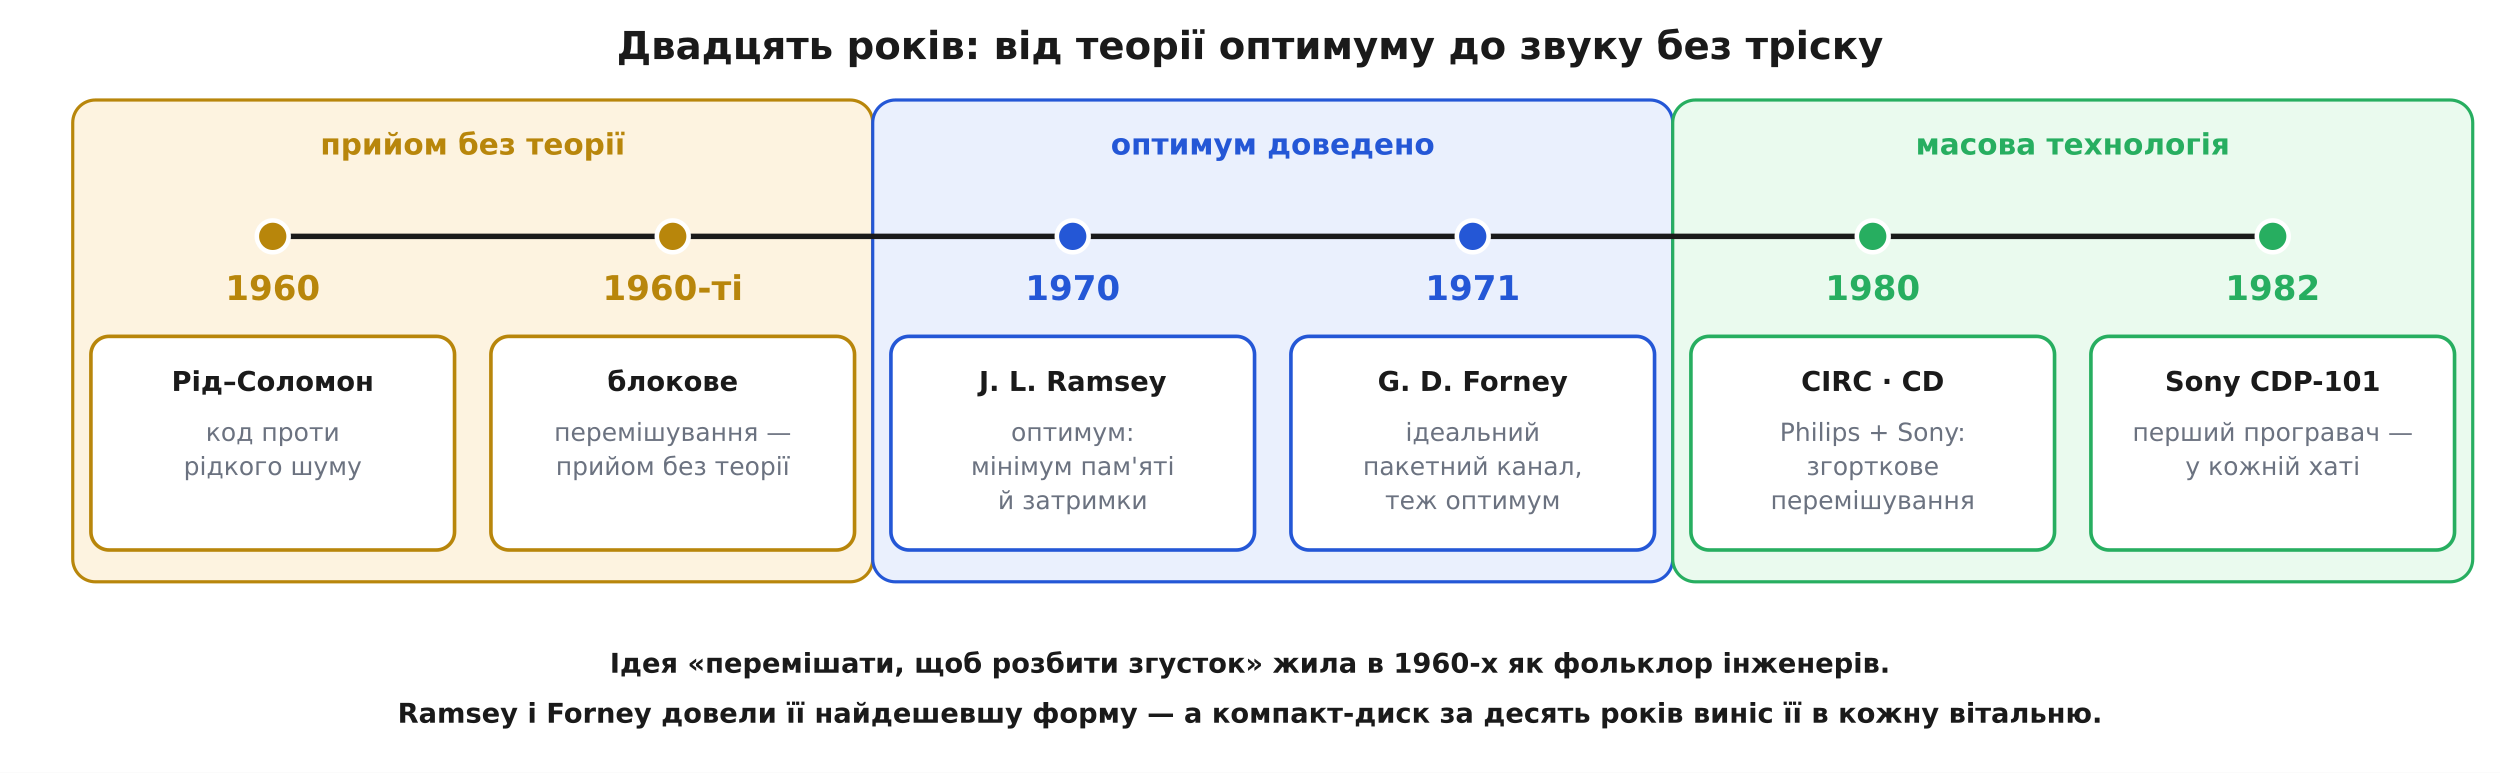
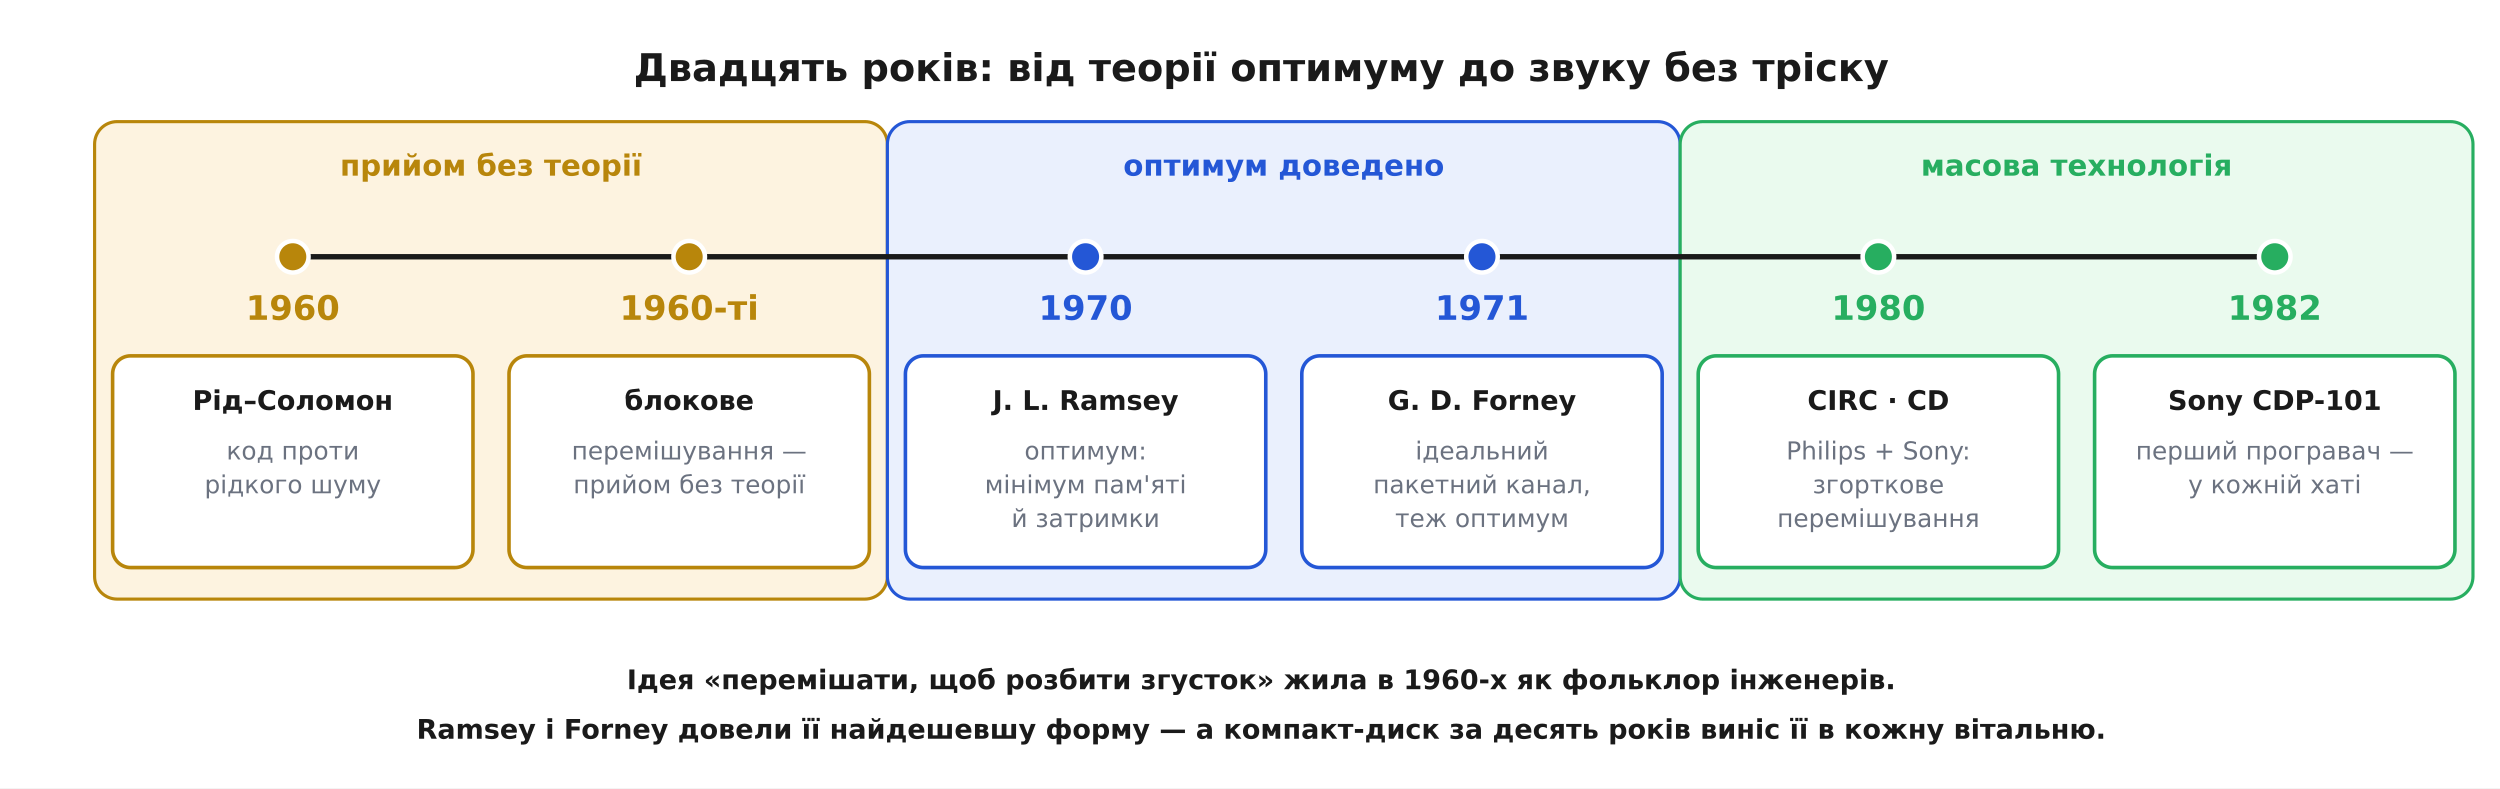
- <svg xmlns="http://www.w3.org/2000/svg" viewBox="0 0 1100 340" font-family="'Segoe UI', 'DejaVu Sans', Arial, sans-serif">
-   <rect width="1100" height="340" fill="#ffffff" />
+ <svg xmlns="http://www.w3.org/2000/svg" viewBox="-10 -10 1110 350" font-family="'Segoe UI', 'DejaVu Sans', Arial, sans-serif">
+   <rect x="-10" y="-10" width="1110" height="350" fill="#ffffff" />
  <defs>
    <marker id="arrow" viewBox="0 0 10 10" refX="9" refY="5" markerWidth="7" markerHeight="7" orient="auto-start-reverse">
      <path d="M0 0 L10 5 L0 10 z" fill="#333333" />
    </marker>
  </defs>
  <text x="550.0" y="26.0" font-family="'Segoe UI', 'DejaVu Sans', Arial, sans-serif" font-size="17" fill="#1a1a1a" text-anchor="middle" font-weight="700">Двадцять років: від теорії оптимуму до звуку без тріску</text>
  <rect x="32.0" y="44.0" width="352.0" height="212.0" rx="10" fill="#fdf3e0" stroke="#b8860b" stroke-width="1.4" />
  <text x="208.0" y="68.0" font-family="'Segoe UI', 'DejaVu Sans', Arial, sans-serif" font-size="13" fill="#b8860b" text-anchor="middle" font-weight="700">прийом без теорії</text>
  <rect x="384.0" y="44.0" width="352.0" height="212.0" rx="10" fill="#eaf0fd" stroke="#2457d6" stroke-width="1.4" />
  <text x="560.0" y="68.0" font-family="'Segoe UI', 'DejaVu Sans', Arial, sans-serif" font-size="13" fill="#2457d6" text-anchor="middle" font-weight="700">оптимум доведено</text>
  <rect x="736.0" y="44.0" width="352.0" height="212.0" rx="10" fill="#eafaee" stroke="#27ae60" stroke-width="1.4" />
  <text x="912.0" y="68.0" font-family="'Segoe UI', 'DejaVu Sans', Arial, sans-serif" font-size="13" fill="#27ae60" text-anchor="middle" font-weight="700">масова технологія</text>
  <line x1="120.0" y1="104.0" x2="1000.0" y2="104.0" stroke="#1a1a1a" stroke-width="2.4" />
  <circle cx="120.0" cy="104.0" r="7.0" fill="#b8860b" stroke="#ffffff" stroke-width="2.0" />
  <text x="120.0" y="132.0" font-family="'Segoe UI', 'DejaVu Sans', Arial, sans-serif" font-size="15" fill="#b8860b" text-anchor="middle" font-weight="700">1960</text>
  <rect x="40.0" y="148.0" width="160.0" height="94.0" rx="8" fill="#ffffff" stroke="#b8860b" stroke-width="1.6" />
  <text x="120.0" y="172.0" font-family="'Segoe UI', 'DejaVu Sans', Arial, sans-serif" font-size="12" fill="#1a1a1a" text-anchor="middle" font-weight="700">Рід–Соломон</text>
  <text x="120.0" y="194.0" font-family="'Segoe UI', 'DejaVu Sans', Arial, sans-serif" font-size="11" fill="#6b7280" text-anchor="middle">код проти</text>
  <text x="120.0" y="209.0" font-family="'Segoe UI', 'DejaVu Sans', Arial, sans-serif" font-size="11" fill="#6b7280" text-anchor="middle">рідкого шуму</text>
  <circle cx="296.0" cy="104.0" r="7.0" fill="#b8860b" stroke="#ffffff" stroke-width="2.0" />
  <text x="296.0" y="132.0" font-family="'Segoe UI', 'DejaVu Sans', Arial, sans-serif" font-size="15" fill="#b8860b" text-anchor="middle" font-weight="700">1960-ті</text>
  <rect x="216.0" y="148.0" width="160.0" height="94.0" rx="8" fill="#ffffff" stroke="#b8860b" stroke-width="1.6" />
  <text x="296.0" y="172.0" font-family="'Segoe UI', 'DejaVu Sans', Arial, sans-serif" font-size="12" fill="#1a1a1a" text-anchor="middle" font-weight="700">блокове</text>
  <text x="296.0" y="194.0" font-family="'Segoe UI', 'DejaVu Sans', Arial, sans-serif" font-size="11" fill="#6b7280" text-anchor="middle">перемішування —</text>
  <text x="296.0" y="209.0" font-family="'Segoe UI', 'DejaVu Sans', Arial, sans-serif" font-size="11" fill="#6b7280" text-anchor="middle">прийом без теорії</text>
  <circle cx="472.0" cy="104.0" r="7.0" fill="#2457d6" stroke="#ffffff" stroke-width="2.0" />
  <text x="472.0" y="132.0" font-family="'Segoe UI', 'DejaVu Sans', Arial, sans-serif" font-size="15" fill="#2457d6" text-anchor="middle" font-weight="700">1970</text>
  <rect x="392.0" y="148.0" width="160.0" height="94.0" rx="8" fill="#ffffff" stroke="#2457d6" stroke-width="1.6" />
  <text x="472.0" y="172.0" font-family="'Segoe UI', 'DejaVu Sans', Arial, sans-serif" font-size="12" fill="#1a1a1a" text-anchor="middle" font-weight="700">J. L. Ramsey</text>
  <text x="472.0" y="194.0" font-family="'Segoe UI', 'DejaVu Sans', Arial, sans-serif" font-size="11" fill="#6b7280" text-anchor="middle">оптимум:</text>
  <text x="472.0" y="209.0" font-family="'Segoe UI', 'DejaVu Sans', Arial, sans-serif" font-size="11" fill="#6b7280" text-anchor="middle">мінімум пам'яті</text>
  <text x="472.0" y="224.0" font-family="'Segoe UI', 'DejaVu Sans', Arial, sans-serif" font-size="11" fill="#6b7280" text-anchor="middle">й затримки</text>
  <circle cx="648.0" cy="104.0" r="7.0" fill="#2457d6" stroke="#ffffff" stroke-width="2.0" />
  <text x="648.0" y="132.0" font-family="'Segoe UI', 'DejaVu Sans', Arial, sans-serif" font-size="15" fill="#2457d6" text-anchor="middle" font-weight="700">1971</text>
  <rect x="568.0" y="148.0" width="160.0" height="94.0" rx="8" fill="#ffffff" stroke="#2457d6" stroke-width="1.6" />
  <text x="648.0" y="172.0" font-family="'Segoe UI', 'DejaVu Sans', Arial, sans-serif" font-size="12" fill="#1a1a1a" text-anchor="middle" font-weight="700">G. D. Forney</text>
  <text x="648.0" y="194.0" font-family="'Segoe UI', 'DejaVu Sans', Arial, sans-serif" font-size="11" fill="#6b7280" text-anchor="middle">ідеальний</text>
  <text x="648.0" y="209.0" font-family="'Segoe UI', 'DejaVu Sans', Arial, sans-serif" font-size="11" fill="#6b7280" text-anchor="middle">пакетний канал,</text>
  <text x="648.0" y="224.0" font-family="'Segoe UI', 'DejaVu Sans', Arial, sans-serif" font-size="11" fill="#6b7280" text-anchor="middle">теж оптимум</text>
  <circle cx="824.0" cy="104.0" r="7.0" fill="#27ae60" stroke="#ffffff" stroke-width="2.0" />
  <text x="824.0" y="132.0" font-family="'Segoe UI', 'DejaVu Sans', Arial, sans-serif" font-size="15" fill="#27ae60" text-anchor="middle" font-weight="700">1980</text>
  <rect x="744.0" y="148.0" width="160.0" height="94.0" rx="8" fill="#ffffff" stroke="#27ae60" stroke-width="1.6" />
  <text x="824.0" y="172.0" font-family="'Segoe UI', 'DejaVu Sans', Arial, sans-serif" font-size="12" fill="#1a1a1a" text-anchor="middle" font-weight="700">CIRC · CD</text>
  <text x="824.0" y="194.0" font-family="'Segoe UI', 'DejaVu Sans', Arial, sans-serif" font-size="11" fill="#6b7280" text-anchor="middle">Philips + Sony:</text>
  <text x="824.0" y="209.0" font-family="'Segoe UI', 'DejaVu Sans', Arial, sans-serif" font-size="11" fill="#6b7280" text-anchor="middle">згорткове</text>
  <text x="824.0" y="224.0" font-family="'Segoe UI', 'DejaVu Sans', Arial, sans-serif" font-size="11" fill="#6b7280" text-anchor="middle">перемішування</text>
  <circle cx="1000.0" cy="104.0" r="7.0" fill="#27ae60" stroke="#ffffff" stroke-width="2.0" />
  <text x="1000.0" y="132.0" font-family="'Segoe UI', 'DejaVu Sans', Arial, sans-serif" font-size="15" fill="#27ae60" text-anchor="middle" font-weight="700">1982</text>
  <rect x="920.0" y="148.0" width="160.0" height="94.0" rx="8" fill="#ffffff" stroke="#27ae60" stroke-width="1.6" />
  <text x="1000.0" y="172.0" font-family="'Segoe UI', 'DejaVu Sans', Arial, sans-serif" font-size="12" fill="#1a1a1a" text-anchor="middle" font-weight="700">Sony CDP-101</text>
  <text x="1000.0" y="194.0" font-family="'Segoe UI', 'DejaVu Sans', Arial, sans-serif" font-size="11" fill="#6b7280" text-anchor="middle">перший програвач —</text>
  <text x="1000.0" y="209.0" font-family="'Segoe UI', 'DejaVu Sans', Arial, sans-serif" font-size="11" fill="#6b7280" text-anchor="middle">у кожній хаті</text>
  <text x="550.0" y="296.0" font-family="'Segoe UI', 'DejaVu Sans', Arial, sans-serif" font-size="12" fill="#1a1a1a" text-anchor="middle" font-weight="700">Ідея «перемішати, щоб розбити згусток» жила в 1960-х як фольклор інженерів.</text>
  <text x="550.0" y="318.0" font-family="'Segoe UI', 'DejaVu Sans', Arial, sans-serif" font-size="12" fill="#1a1a1a" text-anchor="middle" font-weight="700">Ramsey і Forney довели її найдешевшу форму — а компакт-диск за десять років виніс її в кожну вітальню.</text>
</svg>
